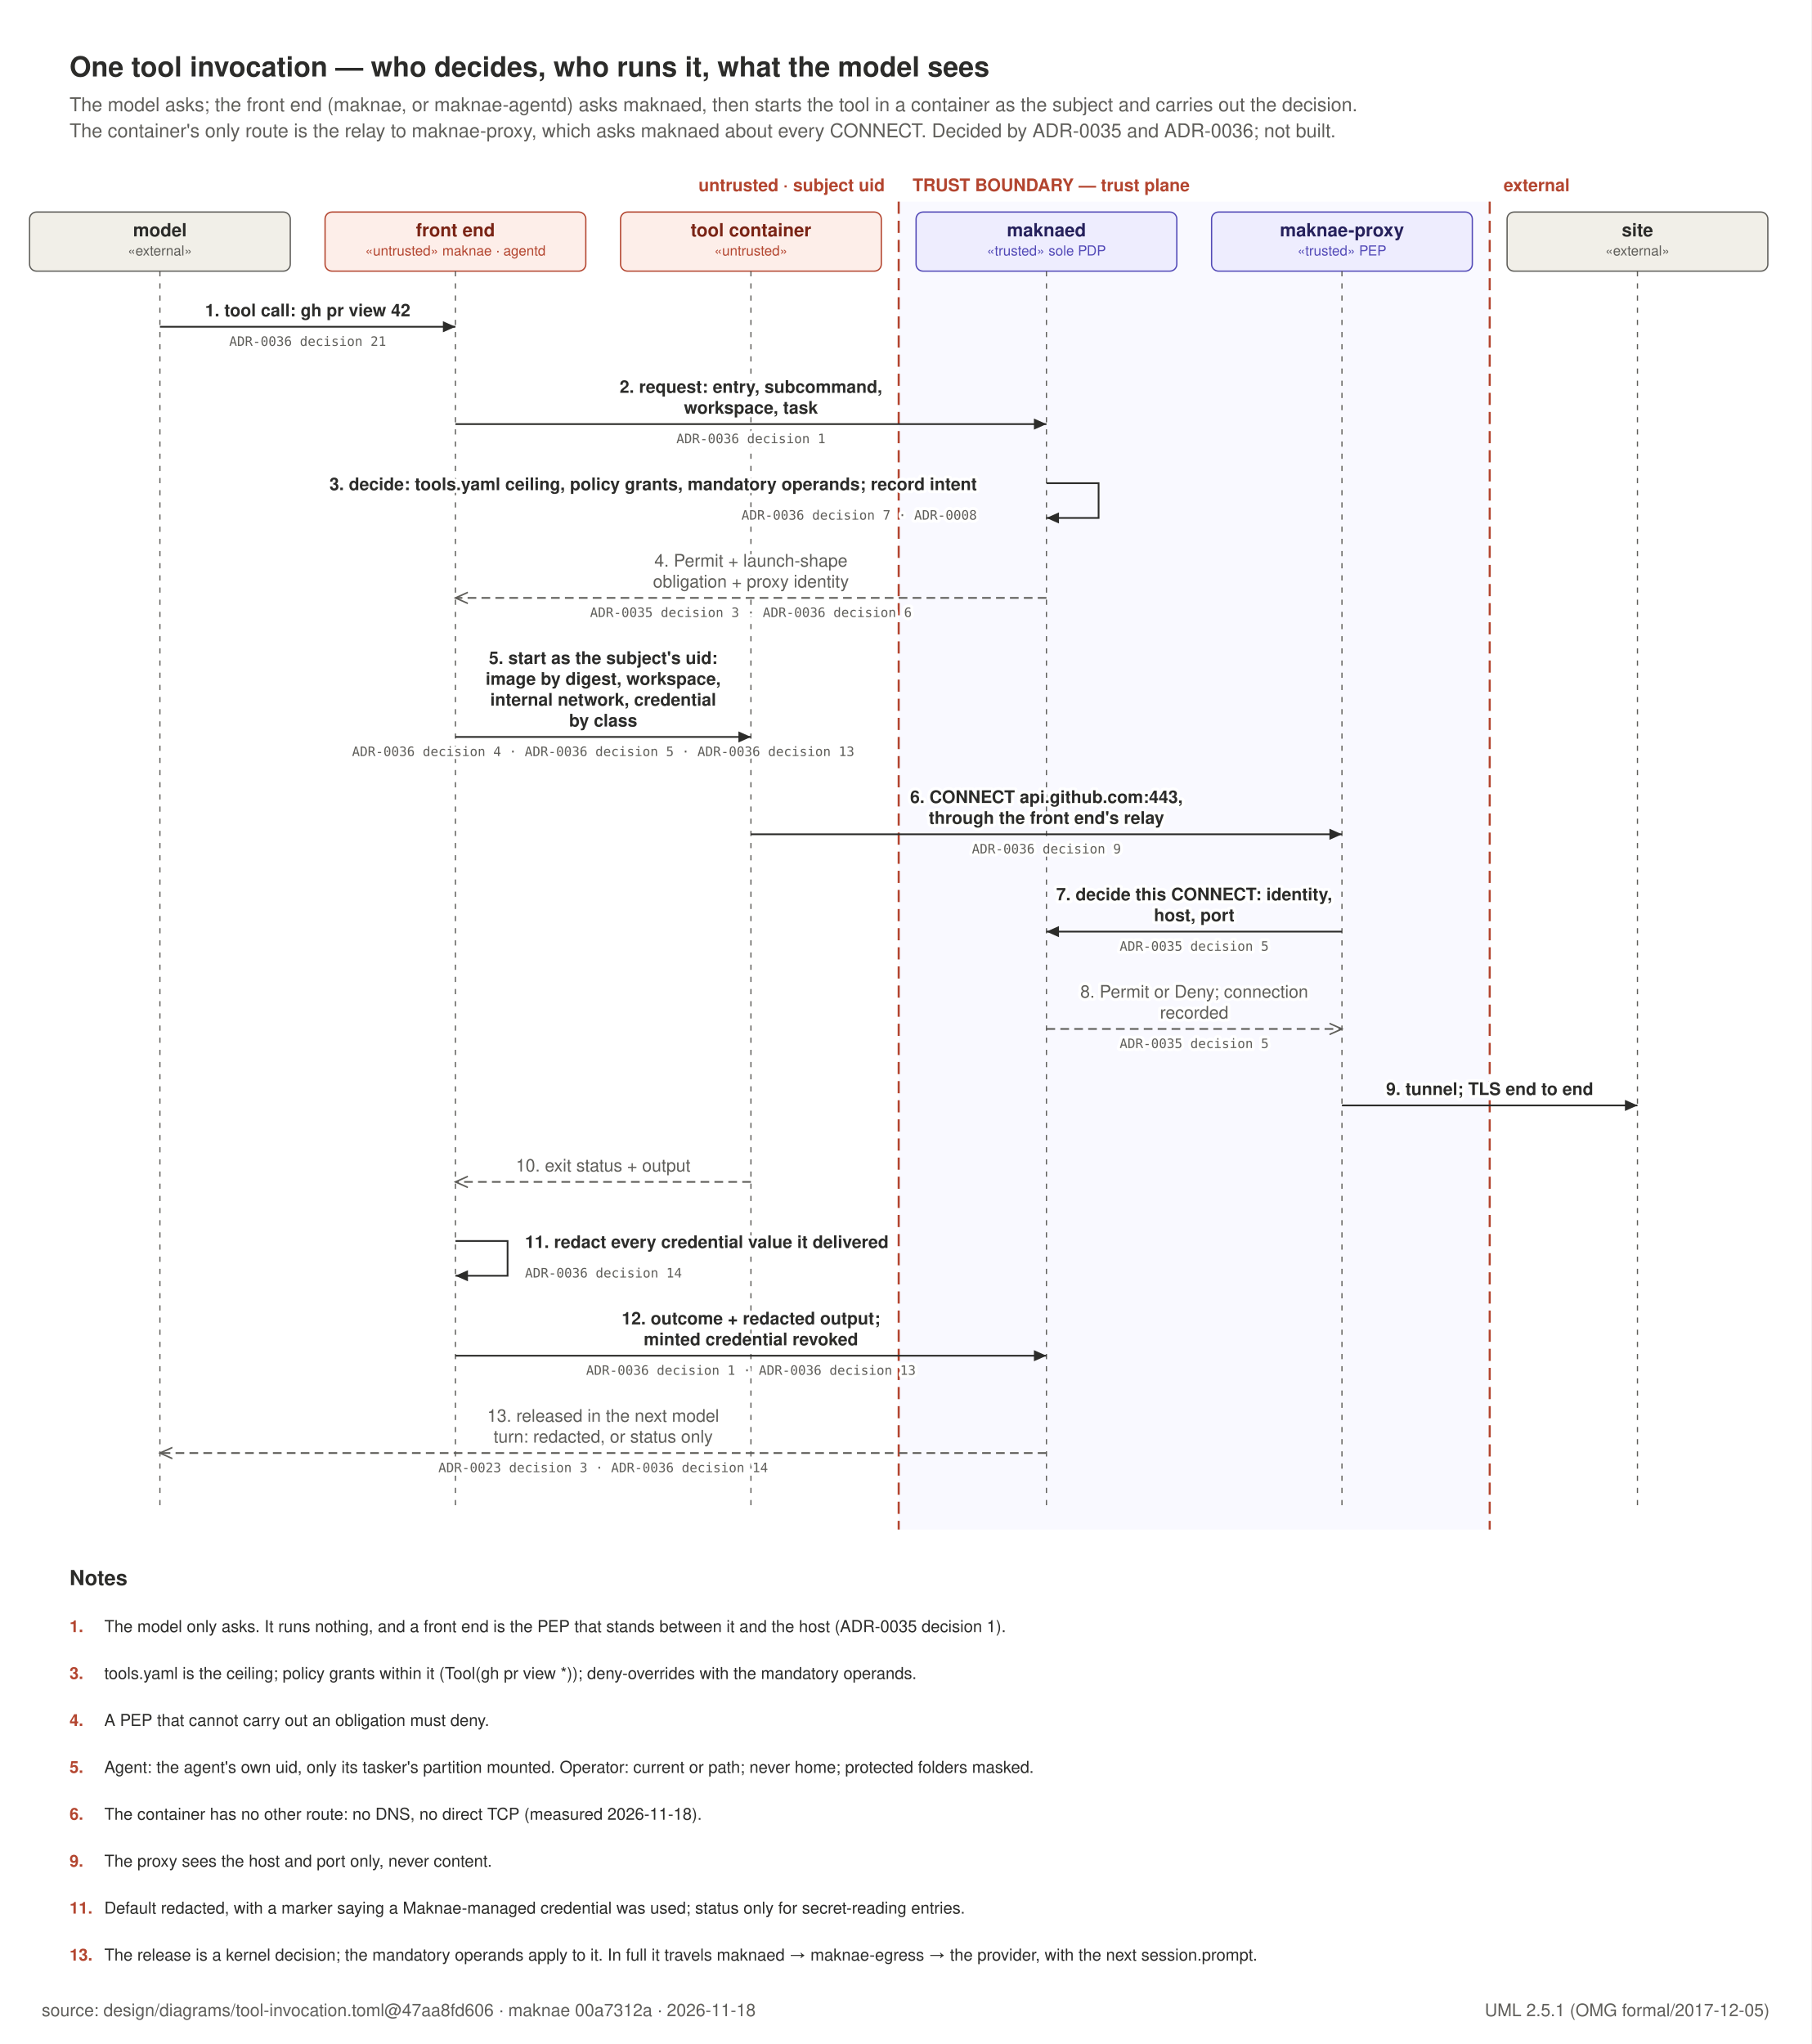
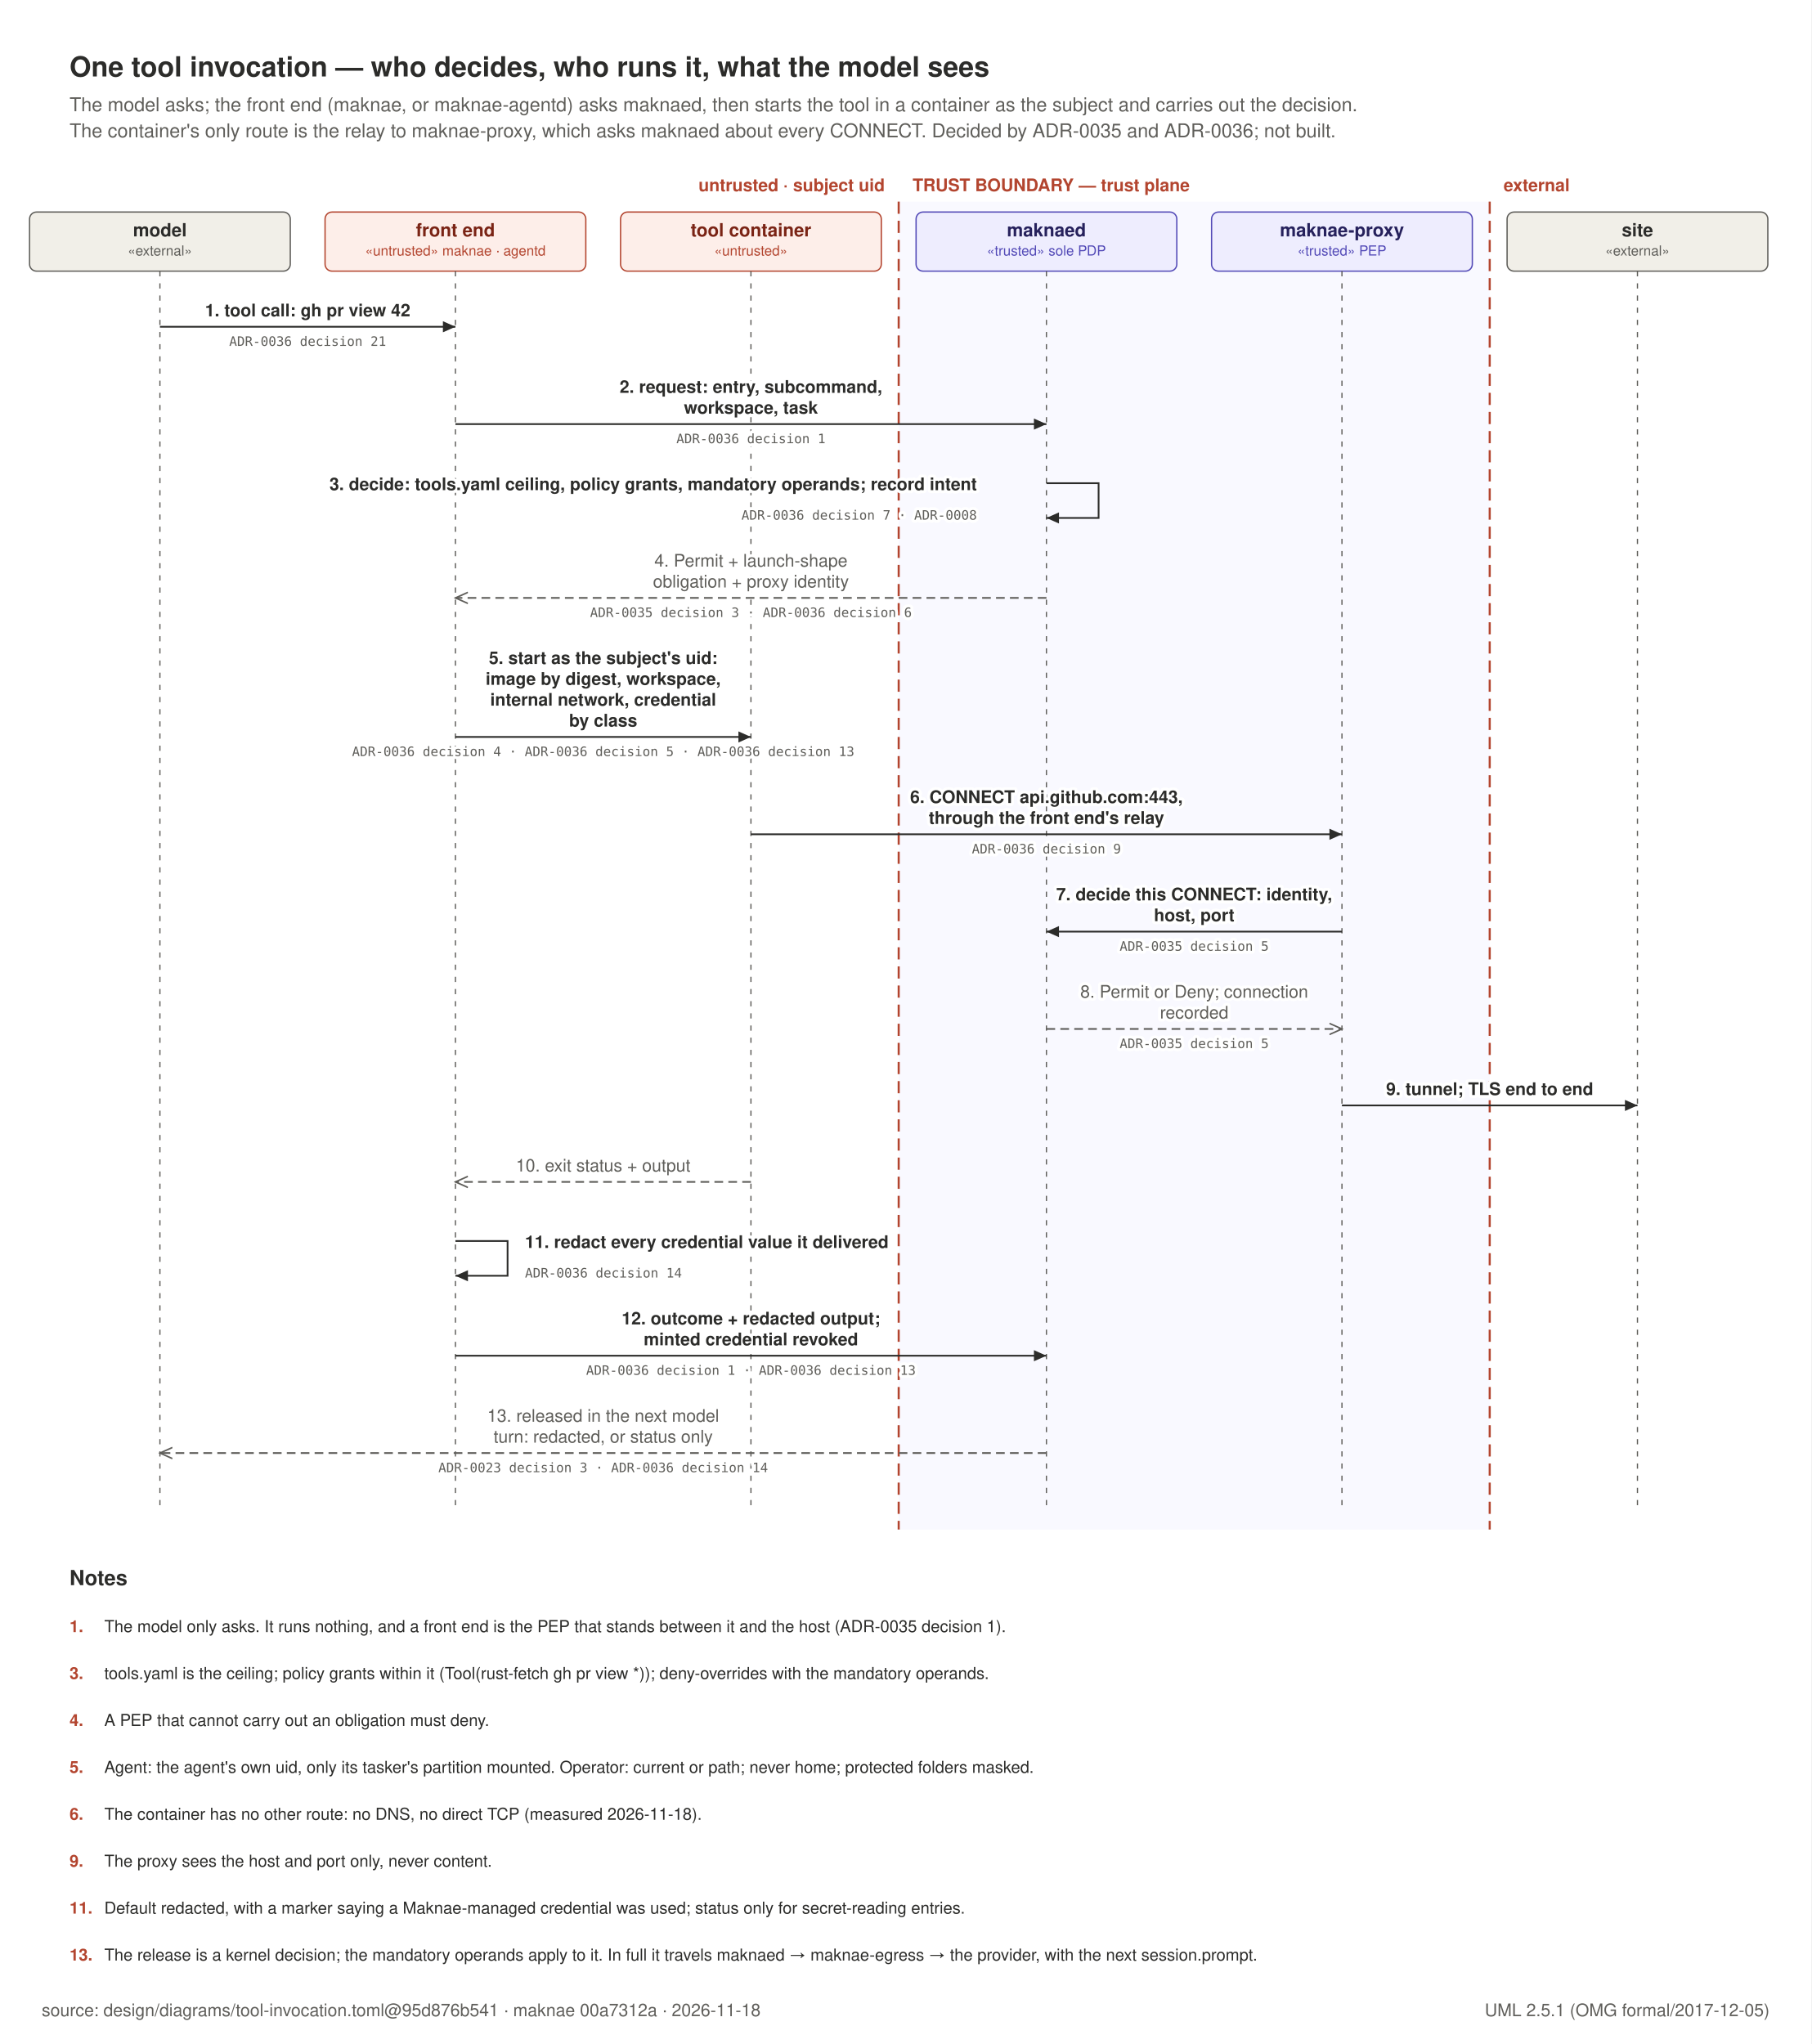
<svg xmlns="http://www.w3.org/2000/svg" width="1042" height="1176" viewBox="0 0 1042 1176" role="img">
  <rect x="0" y="0" width="1042" height="1176" fill="#FFFFFF" />
  <text x="40" y="44" text-anchor="start" font-family="Helvetica, Arial, sans-serif" font-size="16" font-weight="600" fill="#2C2C2A">One tool invocation — who decides, who runs it, what the model sees</text>
  <text x="40" y="64" text-anchor="start" font-family="Helvetica, Arial, sans-serif" font-size="11" font-weight="400" fill="#5F5E5A">The model asks; the front end (maknae, or maknae-agentd) asks maknaed, then starts the tool in a container as the subject and carries out the decision.</text>
  <text x="40" y="79" text-anchor="start" font-family="Helvetica, Arial, sans-serif" font-size="11" font-weight="400" fill="#5F5E5A">The container's only route is the relay to maknae-proxy, which asks maknaed about every CONNECT. Decided by ADR-0035 and ADR-0036; not built.</text>
  <defs>
    <marker id="call" viewBox="0 0 10 10" refX="9" refY="5" markerWidth="8" markerHeight="8" orient="auto-start-reverse">
      <path d="M 0 1 L 9 5 L 0 9 z" fill="#2C2C2A" />
    </marker>
    <marker id="rep" viewBox="0 0 10 10" refX="9" refY="5" markerWidth="8" markerHeight="8" orient="auto-start-reverse">
      <path d="M 0 1 L 9 5 L 0 9" fill="none" stroke="#5F5E5A" stroke-width="1.1" />
    </marker>
  </defs>
  <rect x="517.0" y="116" width="340.0" height="764" fill="#EEEDFE" opacity="0.35" />
  <line x1="517.0" y1="116" x2="517.0" y2="880" stroke="#B3452F" stroke-width="1.2" stroke-dasharray="7 4" />
  <text x="509.0" y="110" text-anchor="end" font-family="Helvetica, Arial, sans-serif" font-size="10" font-weight="600" fill="#B3452F">untrusted · subject uid</text>
  <text x="525.0" y="110" text-anchor="start" font-family="Helvetica, Arial, sans-serif" font-size="10" font-weight="600" fill="#B3452F">TRUST BOUNDARY — trust plane</text>
  <line x1="857.0" y1="116" x2="857.0" y2="880" stroke="#B3452F" stroke-width="1.2" stroke-dasharray="7 4" />
  <text x="865.0" y="110" text-anchor="start" font-family="Helvetica, Arial, sans-serif" font-size="10" font-weight="600" fill="#B3452F">external</text>
  <rect x="17.0" y="122" width="150" height="34" rx="4" fill="#F1EFE8" stroke="#5F5E5A" stroke-width="0.75" />
  <text x="92" y="136" text-anchor="middle" font-family="Helvetica, Arial, sans-serif" font-size="10.5" font-weight="600" fill="#2C2C2A">model</text>
  <text x="92" y="147" text-anchor="middle" font-family="Helvetica, Arial, sans-serif" font-size="8" font-weight="400" fill="#5F5E5A">«external»</text>
  <line x1="92" y1="156" x2="92" y2="868" stroke="#5F5E5A" stroke-width="0.7" stroke-dasharray="3 4" />
  <rect x="187.0" y="122" width="150" height="34" rx="4" fill="#FDEEE9" stroke="#B3452F" stroke-width="0.75" />
  <text x="262" y="136" text-anchor="middle" font-family="Helvetica, Arial, sans-serif" font-size="10.5" font-weight="600" fill="#7A2415">front end</text>
  <text x="262" y="147" text-anchor="middle" font-family="Helvetica, Arial, sans-serif" font-size="8" font-weight="400" fill="#B3452F">«untrusted» maknae · agentd</text>
  <line x1="262" y1="156" x2="262" y2="868" stroke="#5F5E5A" stroke-width="0.7" stroke-dasharray="3 4" />
  <rect x="357.0" y="122" width="150" height="34" rx="4" fill="#FDEEE9" stroke="#B3452F" stroke-width="0.75" />
  <text x="432" y="136" text-anchor="middle" font-family="Helvetica, Arial, sans-serif" font-size="10.5" font-weight="600" fill="#7A2415">tool container</text>
  <text x="432" y="147" text-anchor="middle" font-family="Helvetica, Arial, sans-serif" font-size="8" font-weight="400" fill="#B3452F">«untrusted»</text>
  <line x1="432" y1="156" x2="432" y2="868" stroke="#5F5E5A" stroke-width="0.7" stroke-dasharray="3 4" />
  <rect x="527.0" y="122" width="150" height="34" rx="4" fill="#EEEDFE" stroke="#534AB7" stroke-width="0.75" />
  <text x="602" y="136" text-anchor="middle" font-family="Helvetica, Arial, sans-serif" font-size="10.5" font-weight="600" fill="#26215C">maknaed</text>
  <text x="602" y="147" text-anchor="middle" font-family="Helvetica, Arial, sans-serif" font-size="8" font-weight="400" fill="#534AB7">«trusted» sole PDP</text>
  <line x1="602" y1="156" x2="602" y2="868" stroke="#5F5E5A" stroke-width="0.7" stroke-dasharray="3 4" />
  <rect x="697.0" y="122" width="150" height="34" rx="4" fill="#EEEDFE" stroke="#534AB7" stroke-width="0.75" />
  <text x="772" y="136" text-anchor="middle" font-family="Helvetica, Arial, sans-serif" font-size="10.5" font-weight="600" fill="#26215C">maknae-proxy</text>
  <text x="772" y="147" text-anchor="middle" font-family="Helvetica, Arial, sans-serif" font-size="8" font-weight="400" fill="#534AB7">«trusted» PEP</text>
  <line x1="772" y1="156" x2="772" y2="868" stroke="#5F5E5A" stroke-width="0.7" stroke-dasharray="3 4" />
  <rect x="867.0" y="122" width="150" height="34" rx="4" fill="#F1EFE8" stroke="#5F5E5A" stroke-width="0.75" />
  <text x="942" y="136" text-anchor="middle" font-family="Helvetica, Arial, sans-serif" font-size="10.5" font-weight="600" fill="#2C2C2A">site</text>
  <text x="942" y="147" text-anchor="middle" font-family="Helvetica, Arial, sans-serif" font-size="8" font-weight="400" fill="#5F5E5A">«external»</text>
  <line x1="942" y1="156" x2="942" y2="868" stroke="#5F5E5A" stroke-width="0.7" stroke-dasharray="3 4" />
  <line x1="92" y1="188" x2="262" y2="188" stroke="#2C2C2A" stroke-width="1" marker-end="url(#call)" />
  <text x="177.0" y="182" text-anchor="middle" font-family="Helvetica, Arial, sans-serif" font-size="10" font-weight="600" fill="#2C2C2A" stroke="#FFFFFF" stroke-width="3.5" paint-order="stroke" stroke-linejoin="round">1. tool call: gh pr view 42</text>
  <text x="177.0" y="199" text-anchor="middle" font-family="ui-monospace, SFMono-Regular, Menlo, monospace" font-size="7.5" font-weight="400" fill="#5F5E5A" stroke="#FFFFFF" stroke-width="3.5" paint-order="stroke" stroke-linejoin="round">ADR-0036 decision 21</text>
  <line x1="262" y1="244" x2="602" y2="244" stroke="#2C2C2A" stroke-width="1" marker-end="url(#call)" />
  <text x="432.0" y="226" text-anchor="middle" font-family="Helvetica, Arial, sans-serif" font-size="10" font-weight="600" fill="#2C2C2A" stroke="#FFFFFF" stroke-width="3.5" paint-order="stroke" stroke-linejoin="round">2. request: entry, subcommand,</text>
  <text x="432.0" y="238" text-anchor="middle" font-family="Helvetica, Arial, sans-serif" font-size="10" font-weight="600" fill="#2C2C2A" stroke="#FFFFFF" stroke-width="3.5" paint-order="stroke" stroke-linejoin="round">workspace, task</text>
  <text x="432.0" y="255" text-anchor="middle" font-family="ui-monospace, SFMono-Regular, Menlo, monospace" font-size="7.5" font-weight="400" fill="#5F5E5A" stroke="#FFFFFF" stroke-width="3.5" paint-order="stroke" stroke-linejoin="round">ADR-0036 decision 1</text>
  <path d="M 602 278 h 30 v 20 h -30" fill="none" stroke="#2C2C2A" stroke-width="1" marker-end="url(#call)" />
  <text x="562" y="282" text-anchor="end" font-family="Helvetica, Arial, sans-serif" font-size="10" font-weight="600" fill="#2C2C2A" stroke="#FFFFFF" stroke-width="3.5" paint-order="stroke" stroke-linejoin="round">3. decide: tools.yaml ceiling, policy grants, mandatory operands; record intent</text>
  <text x="562" y="299" text-anchor="end" font-family="ui-monospace, SFMono-Regular, Menlo, monospace" font-size="7.5" font-weight="400" fill="#5F5E5A" stroke="#FFFFFF" stroke-width="3.5" paint-order="stroke" stroke-linejoin="round">ADR-0036 decision 7 · ADR-0008</text>
  <line x1="602" y1="344" x2="262" y2="344" stroke="#5F5E5A" stroke-width="1" stroke-dasharray="5 3" marker-end="url(#rep)" />
  <text x="432.0" y="326" text-anchor="middle" font-family="Helvetica, Arial, sans-serif" font-size="10" font-weight="400" fill="#5F5E5A" stroke="#FFFFFF" stroke-width="3.5" paint-order="stroke" stroke-linejoin="round">4. Permit + launch-shape</text>
  <text x="432.0" y="338" text-anchor="middle" font-family="Helvetica, Arial, sans-serif" font-size="10" font-weight="400" fill="#5F5E5A" stroke="#FFFFFF" stroke-width="3.5" paint-order="stroke" stroke-linejoin="round">obligation + proxy identity</text>
  <text x="432.0" y="355" text-anchor="middle" font-family="ui-monospace, SFMono-Regular, Menlo, monospace" font-size="7.5" font-weight="400" fill="#5F5E5A" stroke="#FFFFFF" stroke-width="3.5" paint-order="stroke" stroke-linejoin="round">ADR-0035 decision 3 · ADR-0036 decision 6</text>
  <line x1="262" y1="424" x2="432" y2="424" stroke="#2C2C2A" stroke-width="1" marker-end="url(#call)" />
  <text x="347.0" y="382" text-anchor="middle" font-family="Helvetica, Arial, sans-serif" font-size="10" font-weight="600" fill="#2C2C2A" stroke="#FFFFFF" stroke-width="3.5" paint-order="stroke" stroke-linejoin="round">5. start as the subject's uid:</text>
  <text x="347.0" y="394" text-anchor="middle" font-family="Helvetica, Arial, sans-serif" font-size="10" font-weight="600" fill="#2C2C2A" stroke="#FFFFFF" stroke-width="3.5" paint-order="stroke" stroke-linejoin="round">image by digest, workspace,</text>
  <text x="347.0" y="406" text-anchor="middle" font-family="Helvetica, Arial, sans-serif" font-size="10" font-weight="600" fill="#2C2C2A" stroke="#FFFFFF" stroke-width="3.5" paint-order="stroke" stroke-linejoin="round">internal network, credential</text>
  <text x="347.0" y="418" text-anchor="middle" font-family="Helvetica, Arial, sans-serif" font-size="10" font-weight="600" fill="#2C2C2A" stroke="#FFFFFF" stroke-width="3.5" paint-order="stroke" stroke-linejoin="round">by class</text>
  <text x="347.0" y="435" text-anchor="middle" font-family="ui-monospace, SFMono-Regular, Menlo, monospace" font-size="7.5" font-weight="400" fill="#5F5E5A" stroke="#FFFFFF" stroke-width="3.5" paint-order="stroke" stroke-linejoin="round">ADR-0036 decision 4 · ADR-0036 decision 5 · ADR-0036 decision 13</text>
  <line x1="432" y1="480" x2="772" y2="480" stroke="#2C2C2A" stroke-width="1" marker-end="url(#call)" />
  <text x="602.0" y="462" text-anchor="middle" font-family="Helvetica, Arial, sans-serif" font-size="10" font-weight="600" fill="#2C2C2A" stroke="#FFFFFF" stroke-width="3.5" paint-order="stroke" stroke-linejoin="round">6. CONNECT api.github.com:443,</text>
  <text x="602.0" y="474" text-anchor="middle" font-family="Helvetica, Arial, sans-serif" font-size="10" font-weight="600" fill="#2C2C2A" stroke="#FFFFFF" stroke-width="3.5" paint-order="stroke" stroke-linejoin="round">through the front end's relay</text>
  <text x="602.0" y="491" text-anchor="middle" font-family="ui-monospace, SFMono-Regular, Menlo, monospace" font-size="7.5" font-weight="400" fill="#5F5E5A" stroke="#FFFFFF" stroke-width="3.5" paint-order="stroke" stroke-linejoin="round">ADR-0036 decision 9</text>
  <line x1="772" y1="536" x2="602" y2="536" stroke="#2C2C2A" stroke-width="1" marker-end="url(#call)" />
  <text x="687.0" y="518" text-anchor="middle" font-family="Helvetica, Arial, sans-serif" font-size="10" font-weight="600" fill="#2C2C2A" stroke="#FFFFFF" stroke-width="3.5" paint-order="stroke" stroke-linejoin="round">7. decide this CONNECT: identity,</text>
  <text x="687.0" y="530" text-anchor="middle" font-family="Helvetica, Arial, sans-serif" font-size="10" font-weight="600" fill="#2C2C2A" stroke="#FFFFFF" stroke-width="3.5" paint-order="stroke" stroke-linejoin="round">host, port</text>
  <text x="687.0" y="547" text-anchor="middle" font-family="ui-monospace, SFMono-Regular, Menlo, monospace" font-size="7.5" font-weight="400" fill="#5F5E5A" stroke="#FFFFFF" stroke-width="3.5" paint-order="stroke" stroke-linejoin="round">ADR-0035 decision 5</text>
  <line x1="602" y1="592" x2="772" y2="592" stroke="#5F5E5A" stroke-width="1" stroke-dasharray="5 3" marker-end="url(#rep)" />
  <text x="687.0" y="574" text-anchor="middle" font-family="Helvetica, Arial, sans-serif" font-size="10" font-weight="400" fill="#5F5E5A" stroke="#FFFFFF" stroke-width="3.5" paint-order="stroke" stroke-linejoin="round">8. Permit or Deny; connection</text>
  <text x="687.0" y="586" text-anchor="middle" font-family="Helvetica, Arial, sans-serif" font-size="10" font-weight="400" fill="#5F5E5A" stroke="#FFFFFF" stroke-width="3.5" paint-order="stroke" stroke-linejoin="round">recorded</text>
  <text x="687.0" y="603" text-anchor="middle" font-family="ui-monospace, SFMono-Regular, Menlo, monospace" font-size="7.5" font-weight="400" fill="#5F5E5A" stroke="#FFFFFF" stroke-width="3.5" paint-order="stroke" stroke-linejoin="round">ADR-0035 decision 5</text>
  <line x1="772" y1="636" x2="942" y2="636" stroke="#2C2C2A" stroke-width="1" marker-end="url(#call)" />
  <text x="857.0" y="630" text-anchor="middle" font-family="Helvetica, Arial, sans-serif" font-size="10" font-weight="600" fill="#2C2C2A" stroke="#FFFFFF" stroke-width="3.5" paint-order="stroke" stroke-linejoin="round">9. tunnel; TLS end to end</text>
  <line x1="432" y1="680" x2="262" y2="680" stroke="#5F5E5A" stroke-width="1" stroke-dasharray="5 3" marker-end="url(#rep)" />
  <text x="347.0" y="674" text-anchor="middle" font-family="Helvetica, Arial, sans-serif" font-size="10" font-weight="400" fill="#5F5E5A" stroke="#FFFFFF" stroke-width="3.5" paint-order="stroke" stroke-linejoin="round">10. exit status + output</text>
  <path d="M 262 714 h 30 v 20 h -30" fill="none" stroke="#2C2C2A" stroke-width="1" marker-end="url(#call)" />
  <text x="302" y="718" text-anchor="start" font-family="Helvetica, Arial, sans-serif" font-size="10" font-weight="600" fill="#2C2C2A" stroke="#FFFFFF" stroke-width="3.5" paint-order="stroke" stroke-linejoin="round">11. redact every credential value it delivered</text>
  <text x="302" y="735" text-anchor="start" font-family="ui-monospace, SFMono-Regular, Menlo, monospace" font-size="7.5" font-weight="400" fill="#5F5E5A" stroke="#FFFFFF" stroke-width="3.5" paint-order="stroke" stroke-linejoin="round">ADR-0036 decision 14</text>
  <line x1="262" y1="780" x2="602" y2="780" stroke="#2C2C2A" stroke-width="1" marker-end="url(#call)" />
  <text x="432.0" y="762" text-anchor="middle" font-family="Helvetica, Arial, sans-serif" font-size="10" font-weight="600" fill="#2C2C2A" stroke="#FFFFFF" stroke-width="3.5" paint-order="stroke" stroke-linejoin="round">12. outcome + redacted output;</text>
  <text x="432.0" y="774" text-anchor="middle" font-family="Helvetica, Arial, sans-serif" font-size="10" font-weight="600" fill="#2C2C2A" stroke="#FFFFFF" stroke-width="3.5" paint-order="stroke" stroke-linejoin="round">minted credential revoked</text>
  <text x="432.0" y="791" text-anchor="middle" font-family="ui-monospace, SFMono-Regular, Menlo, monospace" font-size="7.5" font-weight="400" fill="#5F5E5A" stroke="#FFFFFF" stroke-width="3.5" paint-order="stroke" stroke-linejoin="round">ADR-0036 decision 1 · ADR-0036 decision 13</text>
  <line x1="602" y1="836" x2="92" y2="836" stroke="#5F5E5A" stroke-width="1" stroke-dasharray="5 3" marker-end="url(#rep)" />
  <text x="347.0" y="818" text-anchor="middle" font-family="Helvetica, Arial, sans-serif" font-size="10" font-weight="400" fill="#5F5E5A" stroke="#FFFFFF" stroke-width="3.5" paint-order="stroke" stroke-linejoin="round">13. released in the next model</text>
  <text x="347.0" y="830" text-anchor="middle" font-family="Helvetica, Arial, sans-serif" font-size="10" font-weight="400" fill="#5F5E5A" stroke="#FFFFFF" stroke-width="3.5" paint-order="stroke" stroke-linejoin="round">turn: redacted, or status only</text>
  <text x="347.0" y="847" text-anchor="middle" font-family="ui-monospace, SFMono-Regular, Menlo, monospace" font-size="7.5" font-weight="400" fill="#5F5E5A" stroke="#FFFFFF" stroke-width="3.5" paint-order="stroke" stroke-linejoin="round">ADR-0023 decision 3 · ADR-0036 decision 14</text>
  <text x="40" y="912" text-anchor="start" font-family="Helvetica, Arial, sans-serif" font-size="12" font-weight="600" fill="#2C2C2A">Notes</text>
  <text x="40" y="939" text-anchor="start" font-family="Helvetica, Arial, sans-serif" font-size="9.5" font-weight="600" fill="#B3452F">1.</text>
  <text x="60" y="939" text-anchor="start" font-family="Helvetica, Arial, sans-serif" font-size="9.5" font-weight="400" fill="#2C2C2A">The model only asks. It runs nothing, and a front end is the PEP that stands between it and the host (ADR-0035 decision 1).</text>
  <text x="40" y="966" text-anchor="start" font-family="Helvetica, Arial, sans-serif" font-size="9.5" font-weight="600" fill="#B3452F">3.</text>
-   <text x="60" y="966" text-anchor="start" font-family="Helvetica, Arial, sans-serif" font-size="9.5" font-weight="400" fill="#2C2C2A">tools.yaml is the ceiling; policy grants within it (Tool(gh pr view *)); deny-overrides with the mandatory operands.</text>
+   <text x="60" y="966" text-anchor="start" font-family="Helvetica, Arial, sans-serif" font-size="9.5" font-weight="400" fill="#2C2C2A">tools.yaml is the ceiling; policy grants within it (Tool(rust-fetch gh pr view *)); deny-overrides with the mandatory operands.</text>
  <text x="40" y="993" text-anchor="start" font-family="Helvetica, Arial, sans-serif" font-size="9.5" font-weight="600" fill="#B3452F">4.</text>
  <text x="60" y="993" text-anchor="start" font-family="Helvetica, Arial, sans-serif" font-size="9.5" font-weight="400" fill="#2C2C2A">A PEP that cannot carry out an obligation must deny.</text>
  <text x="40" y="1020" text-anchor="start" font-family="Helvetica, Arial, sans-serif" font-size="9.5" font-weight="600" fill="#B3452F">5.</text>
  <text x="60" y="1020" text-anchor="start" font-family="Helvetica, Arial, sans-serif" font-size="9.5" font-weight="400" fill="#2C2C2A">Agent: the agent's own uid, only its tasker's partition mounted. Operator: current or path; never home; protected folders masked.</text>
  <text x="40" y="1047" text-anchor="start" font-family="Helvetica, Arial, sans-serif" font-size="9.5" font-weight="600" fill="#B3452F">6.</text>
  <text x="60" y="1047" text-anchor="start" font-family="Helvetica, Arial, sans-serif" font-size="9.5" font-weight="400" fill="#2C2C2A">The container has no other route: no DNS, no direct TCP (measured 2026-11-18).</text>
  <text x="40" y="1074" text-anchor="start" font-family="Helvetica, Arial, sans-serif" font-size="9.5" font-weight="600" fill="#B3452F">9.</text>
  <text x="60" y="1074" text-anchor="start" font-family="Helvetica, Arial, sans-serif" font-size="9.5" font-weight="400" fill="#2C2C2A">The proxy sees the host and port only, never content.</text>
  <text x="40" y="1101" text-anchor="start" font-family="Helvetica, Arial, sans-serif" font-size="9.5" font-weight="600" fill="#B3452F">11.</text>
  <text x="60" y="1101" text-anchor="start" font-family="Helvetica, Arial, sans-serif" font-size="9.5" font-weight="400" fill="#2C2C2A">Default redacted, with a marker saying a Maknae-managed credential was used; status only for secret-reading entries.</text>
  <text x="40" y="1128" text-anchor="start" font-family="Helvetica, Arial, sans-serif" font-size="9.5" font-weight="600" fill="#B3452F">13.</text>
  <text x="60" y="1128" text-anchor="start" font-family="Helvetica, Arial, sans-serif" font-size="9.5" font-weight="400" fill="#2C2C2A">The release is a kernel decision; the mandatory operands apply to it. In full it travels maknaed → maknae-egress → the provider, with the next session.prompt.</text>
-   <text x="24" y="1160" text-anchor="start" font-family="Helvetica, Arial, sans-serif" font-size="10" font-weight="400" fill="#5F5E5A">source: design/diagrams/tool-invocation.toml@47aa8fd606 · maknae 00a7312a · 2026-11-18</text>
+   <text x="24" y="1160" text-anchor="start" font-family="Helvetica, Arial, sans-serif" font-size="10" font-weight="400" fill="#5F5E5A">source: design/diagrams/tool-invocation.toml@95d876b541 · maknae 00a7312a · 2026-11-18</text>
  <text x="1018" y="1160" text-anchor="end" font-family="Helvetica, Arial, sans-serif" font-size="10" font-weight="400" fill="#5F5E5A">UML 2.5.1 (OMG formal/2017-12-05)</text>
</svg>
